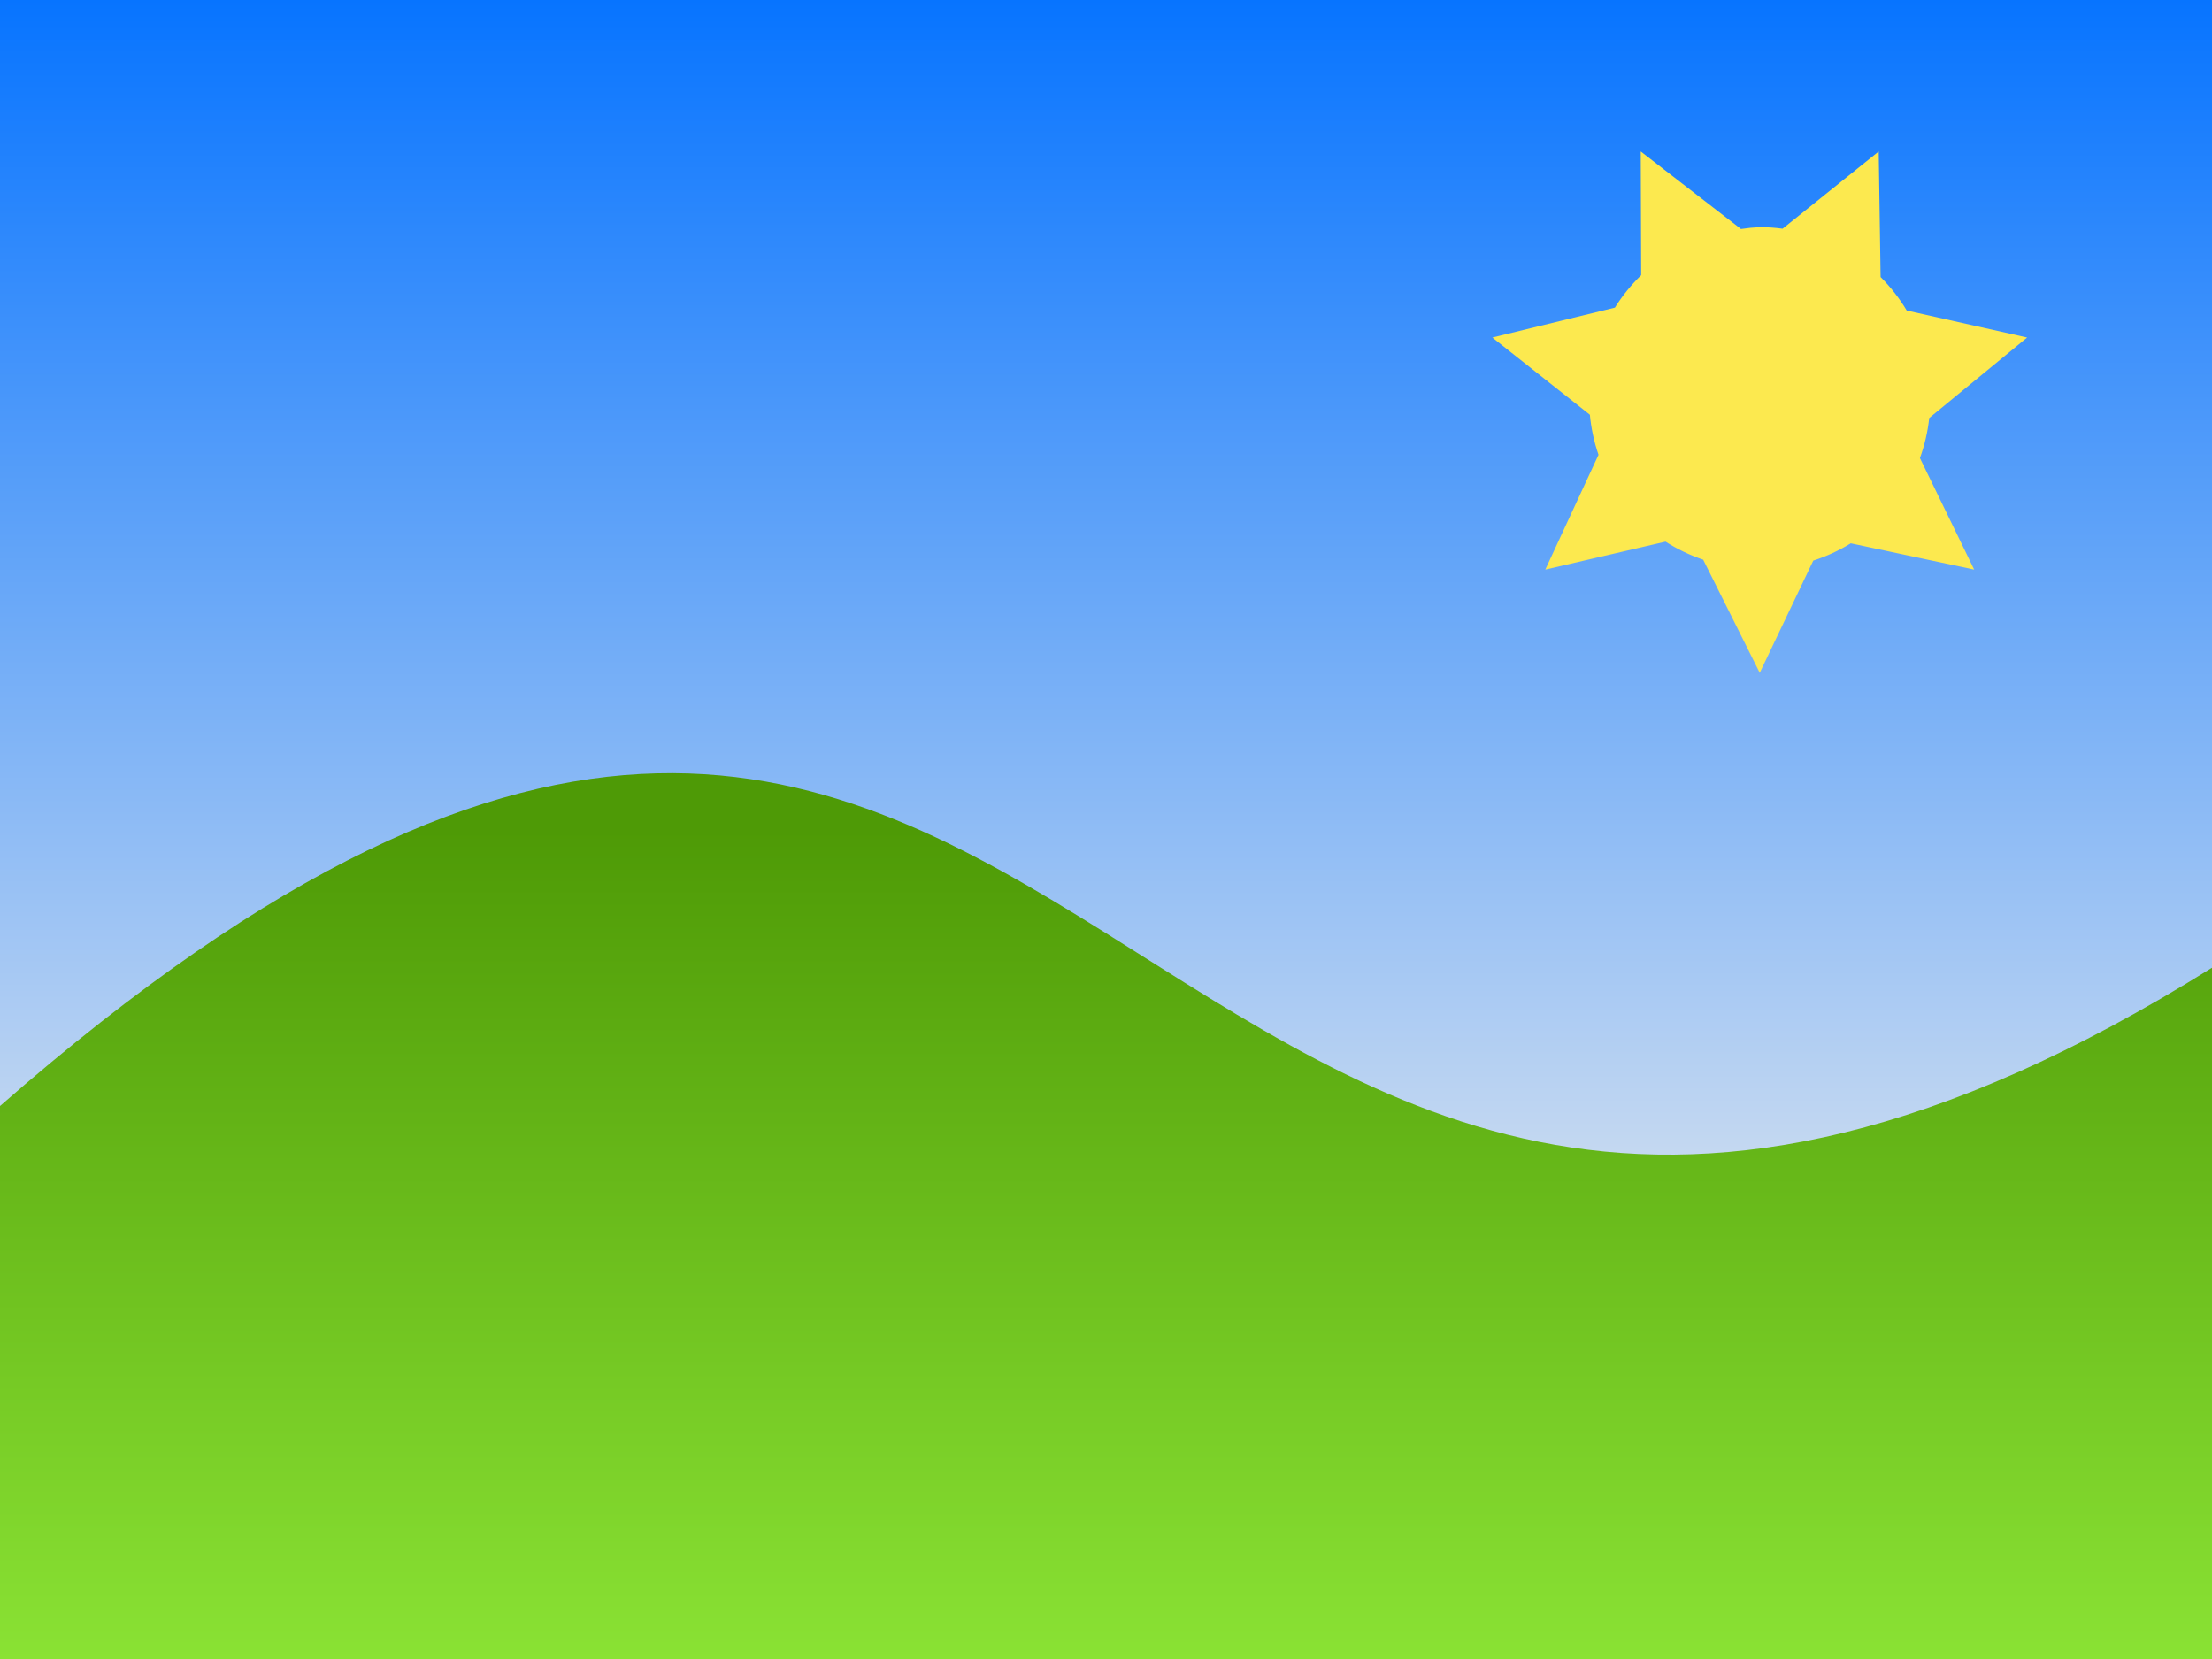
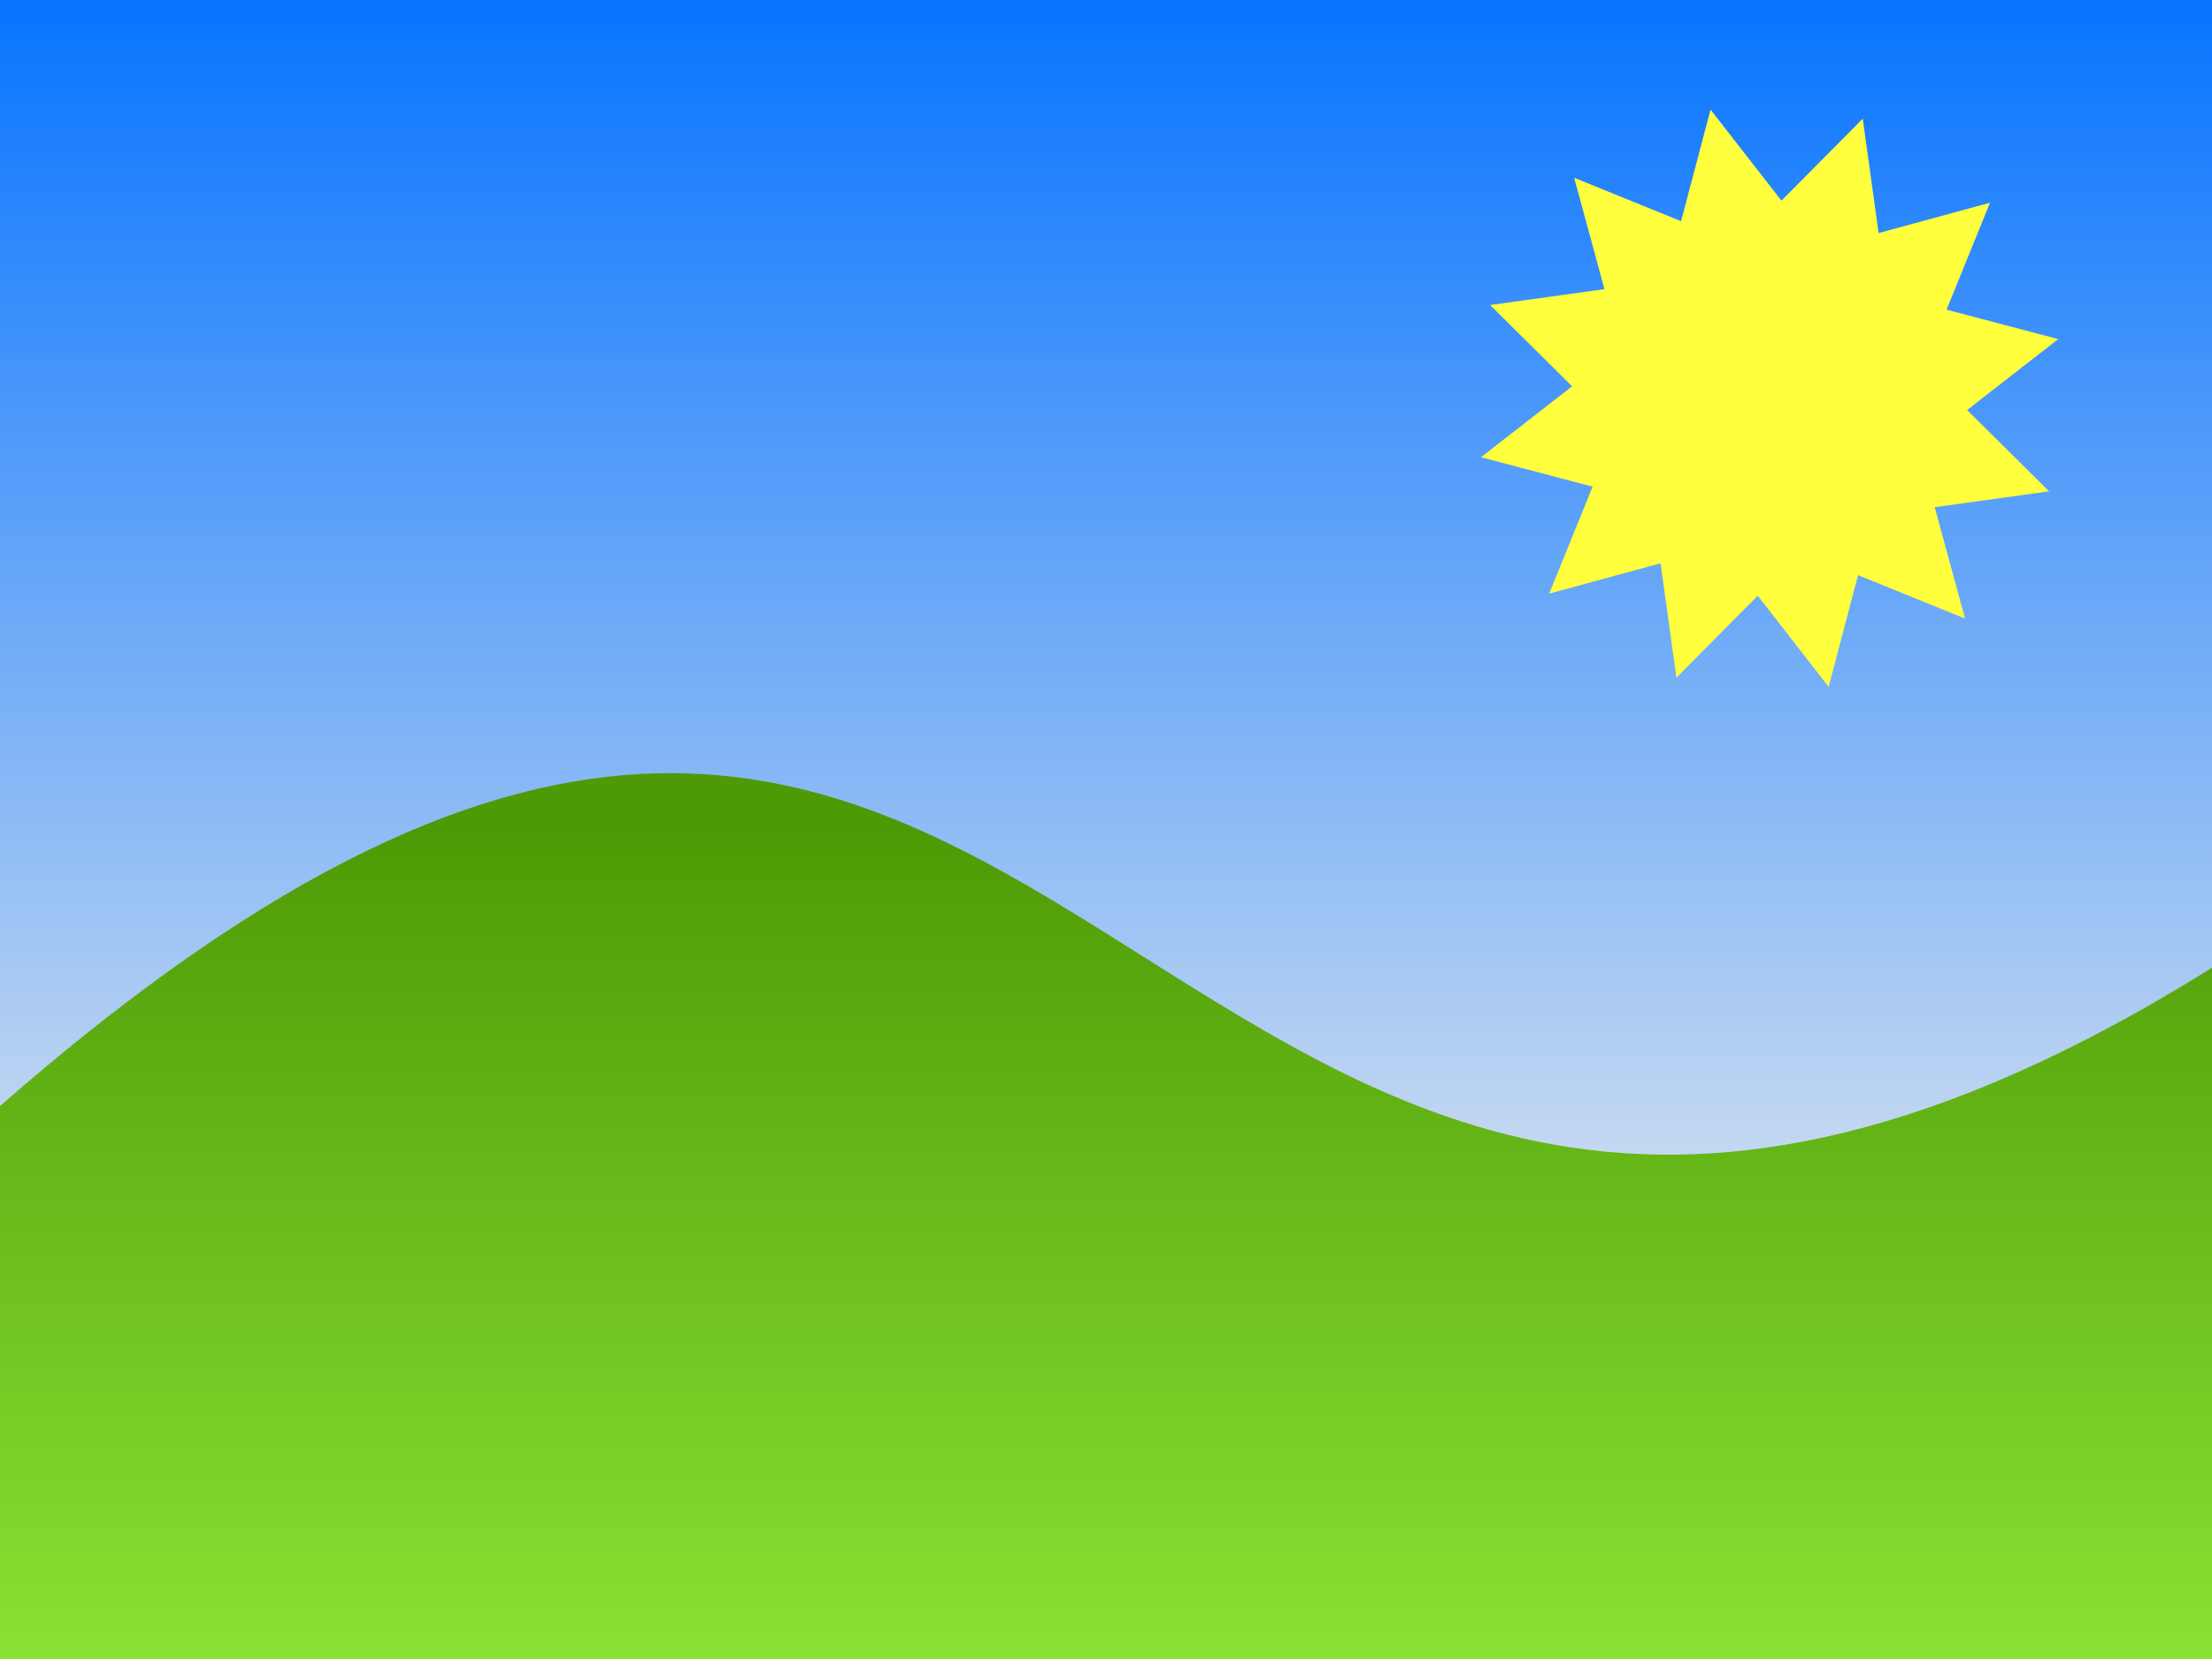
<svg xmlns="http://www.w3.org/2000/svg" xmlns:xlink="http://www.w3.org/1999/xlink" width="400" height="300" viewBox="0 0 400 300" version="1.1" id="svg138">
  <defs id="defs135">
    <linearGradient id="linearGradient1687">
      <stop style="stop-color:#4e9a06;stop-opacity:1" offset="0" id="stop1683" />
      <stop style="stop-color:#8ae234;stop-opacity:1" offset="1" id="stop1685" />
    </linearGradient>
    <linearGradient id="linearGradient1611">
      <stop style="stop-color:#d3e0f0;stop-opacity:1;" offset="0" id="stop1607" />
      <stop style="stop-color:#0774ff;stop-opacity:1;" offset="1" id="stop1609" />
    </linearGradient>
    <linearGradient xlink:href="#linearGradient1611" id="linearGradient1681" x1="64" y1="88" x2="64" y2="16" gradientUnits="userSpaceOnUse" />
    <linearGradient xlink:href="#linearGradient1687" id="linearGradient1689" x1="64" y1="64" x2="64" y2="112" gradientUnits="userSpaceOnUse" />
  </defs>
  <g id="layer3" style="display:inline">
    <g id="g1704">
      <g id="g801" transform="matrix(3.125,0,0,3.124999,0,-50)">
        <rect style="fill:url(#linearGradient1681);fill-opacity:1;stroke-linecap:round;stroke-linejoin:round" id="rect3673" width="128" height="96" x="0" y="16" />
        <path style="fill:url(#linearGradient1689);fill-opacity:1;stroke-linecap:round;stroke-linejoin:round" d="M 0,80 C 64,24 64,112 128,72 v 40 l -128,1e-5 z" id="path3781" />
-         <g id="g1522" style="fill:#fce94f">
-           <path id="path411" style="display:inline;fill:#fce94f;stroke-width:3.467;stroke-linecap:round;stroke-linejoin:round" d="m 94.943,24.765 0.025,7.16 A 9.919,9.919 0 0 0 93.447,33.802 L 86.355,35.532 92,40 a 9.919,9.919 0 0 0 0.5,2.317 l -3.08,6.643 6.957,-1.616 a 9.919,9.919 0 0 0 2.178,1.042 l 3.274,6.548 3.098,-6.494 a 9.919,9.919 0 0 0 2.17,-1 l 7.141,1.519 -3.139,-6.453 a 9.919,9.919 0 0 0 0.539,-2.319 l 5.665,-4.655 -6.967,-1.563 a 9.919,9.919 0 0 0 -1.513,-1.937 l -0.109,-7.267 -5.562,4.469 a 9.919,9.919 0 0 0 -1.323,-0.089 9.919,9.919 0 0 0 -1.085,0.107 z" />
-         </g>
+         <path style="fill:#ffff3e;stroke:none;stroke-width:0.605;stroke-linejoin:round;stroke-dasharray:2.419, 1.209" id="path1" d="m 103.779,29.391 8.944,2.358 -7.299,5.682 6.567,6.514 -9.162,1.271 2.43,8.925 -8.57,-3.48 -2.358,8.944 -5.682,-7.299 -6.514,6.567 -1.271,-9.162 -8.925,2.43 3.48,-8.57 -8.944,-2.358 7.299,-5.682 -6.567,-6.514 9.162,-1.271 -2.43,-8.925 8.57,3.48 2.358,-8.944 5.682,7.299 6.514,-6.567 1.271,9.162 8.925,-2.43 z" transform="matrix(0.7222067,0,0,0.7222067,37.69028,12.6939)" />
      </g>
    </g>
  </g>
  <g id="layer1" />
</svg>
